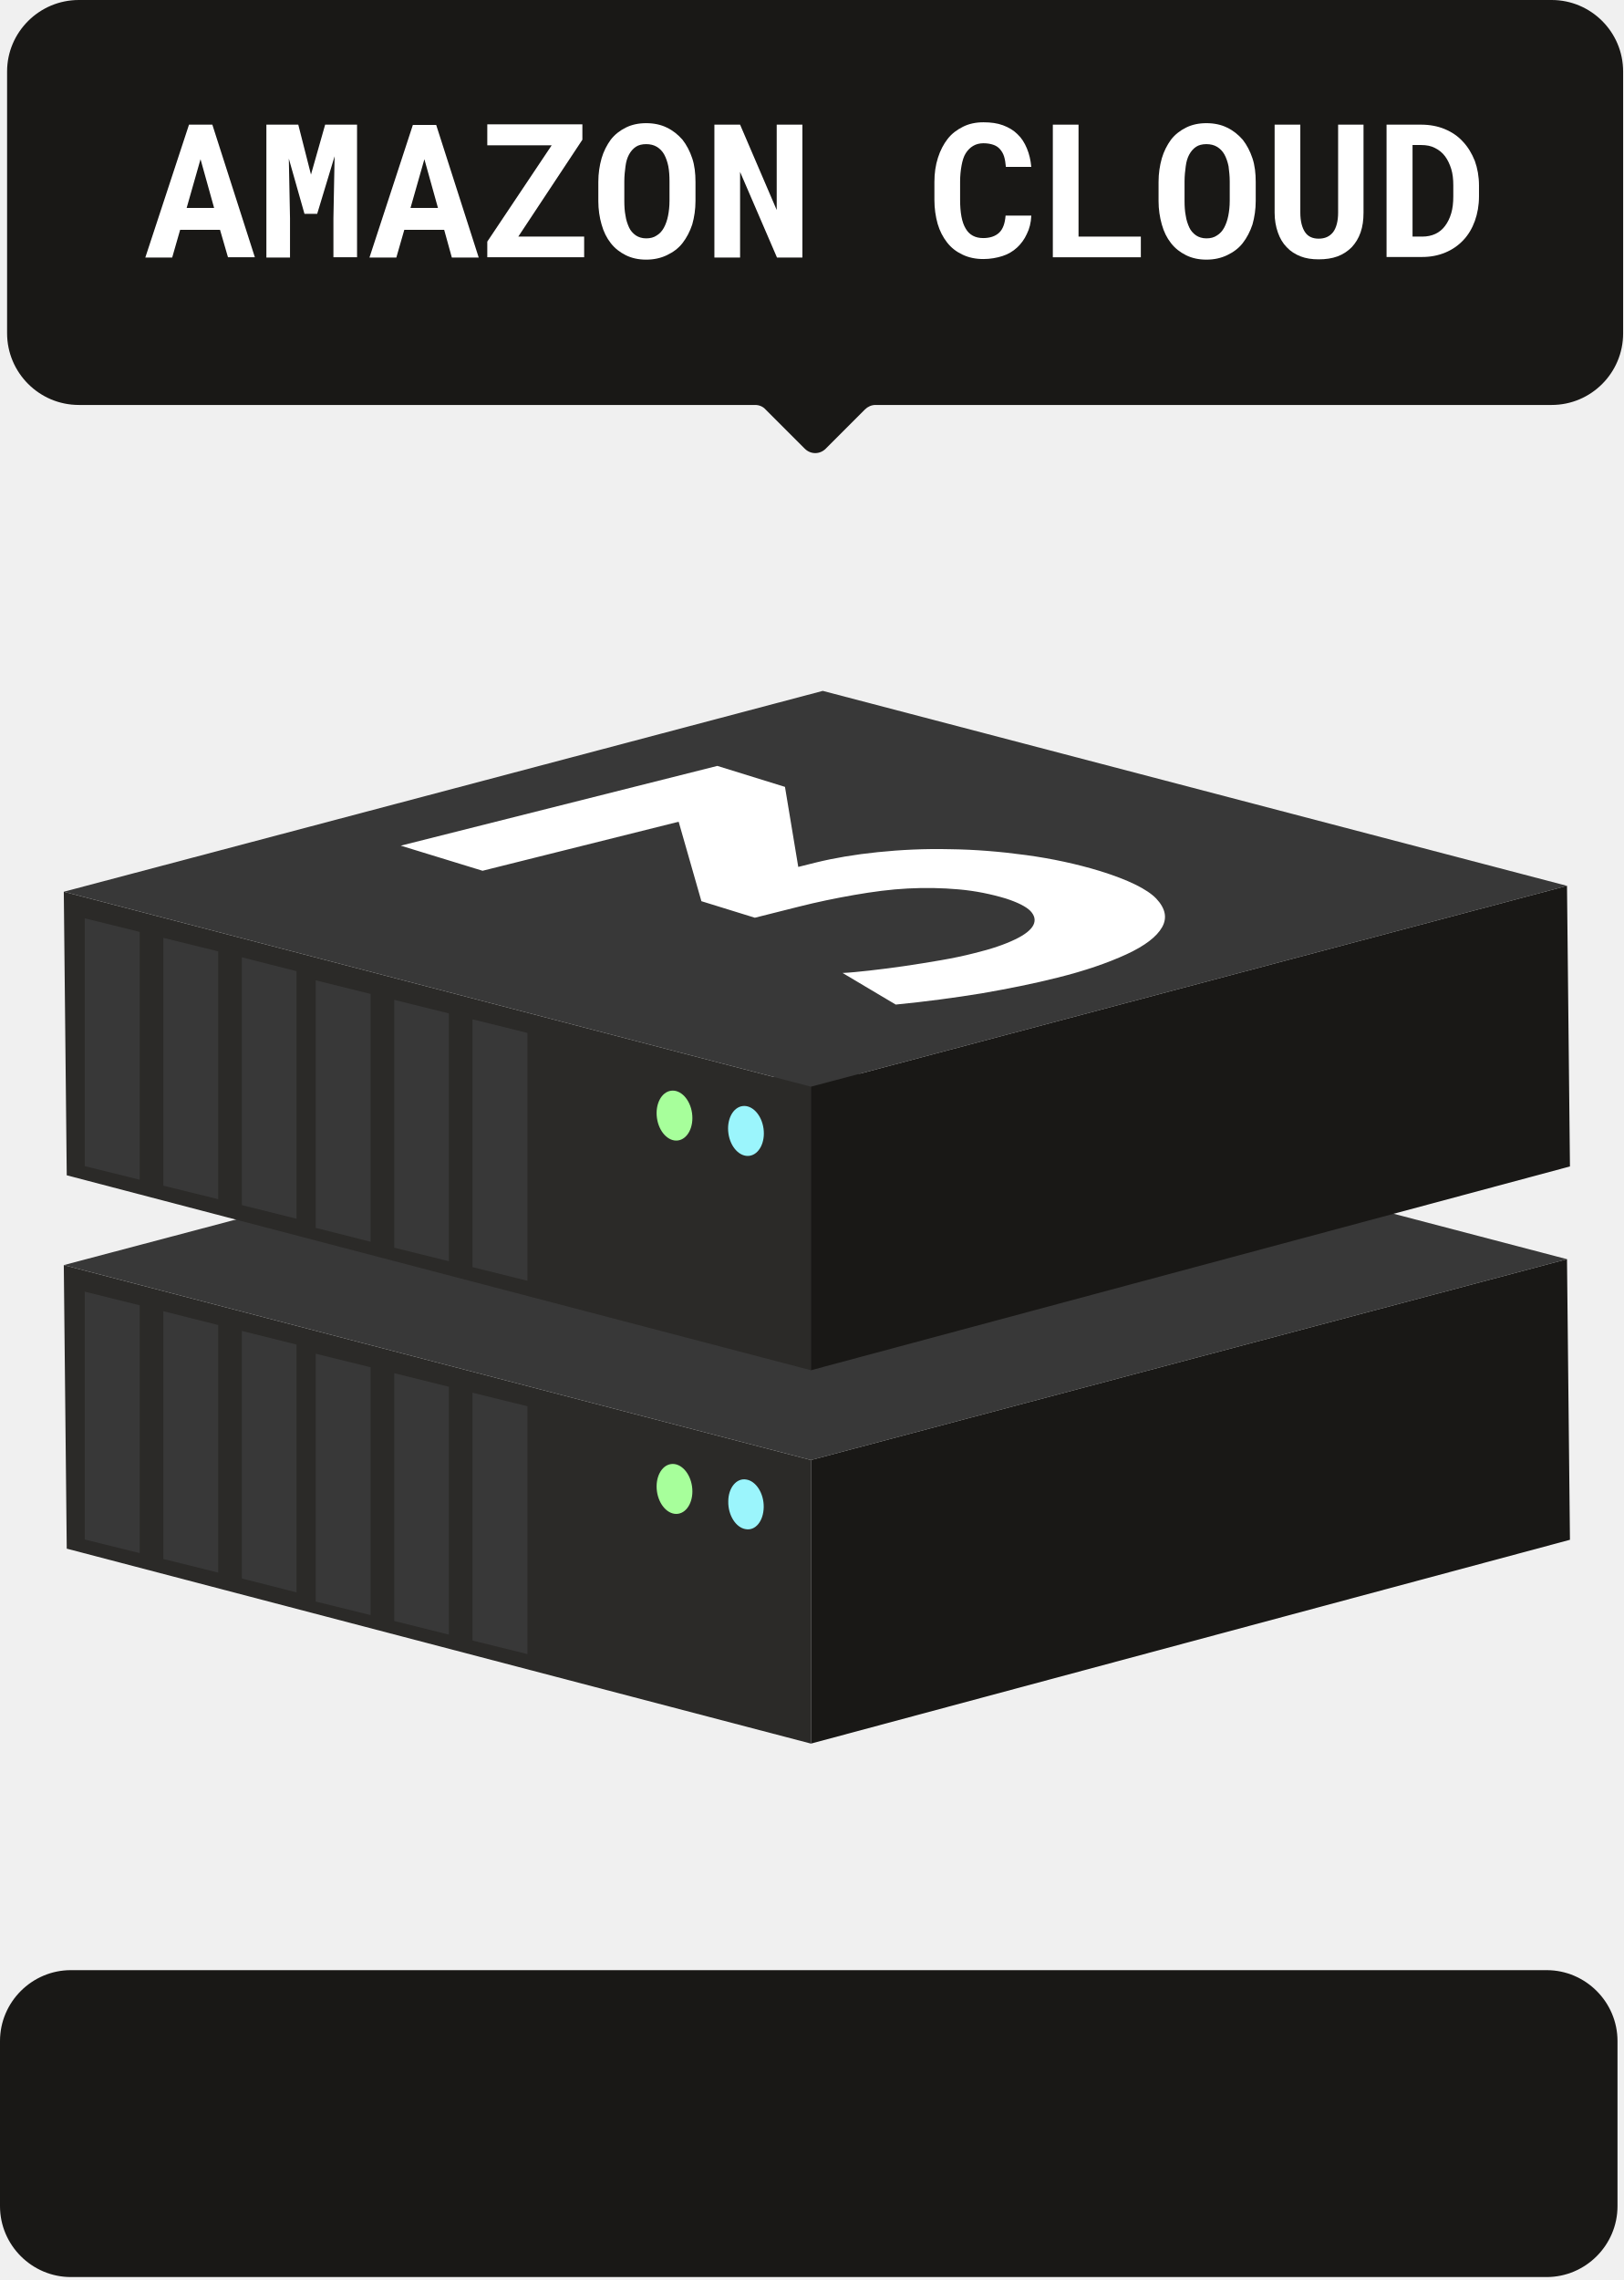
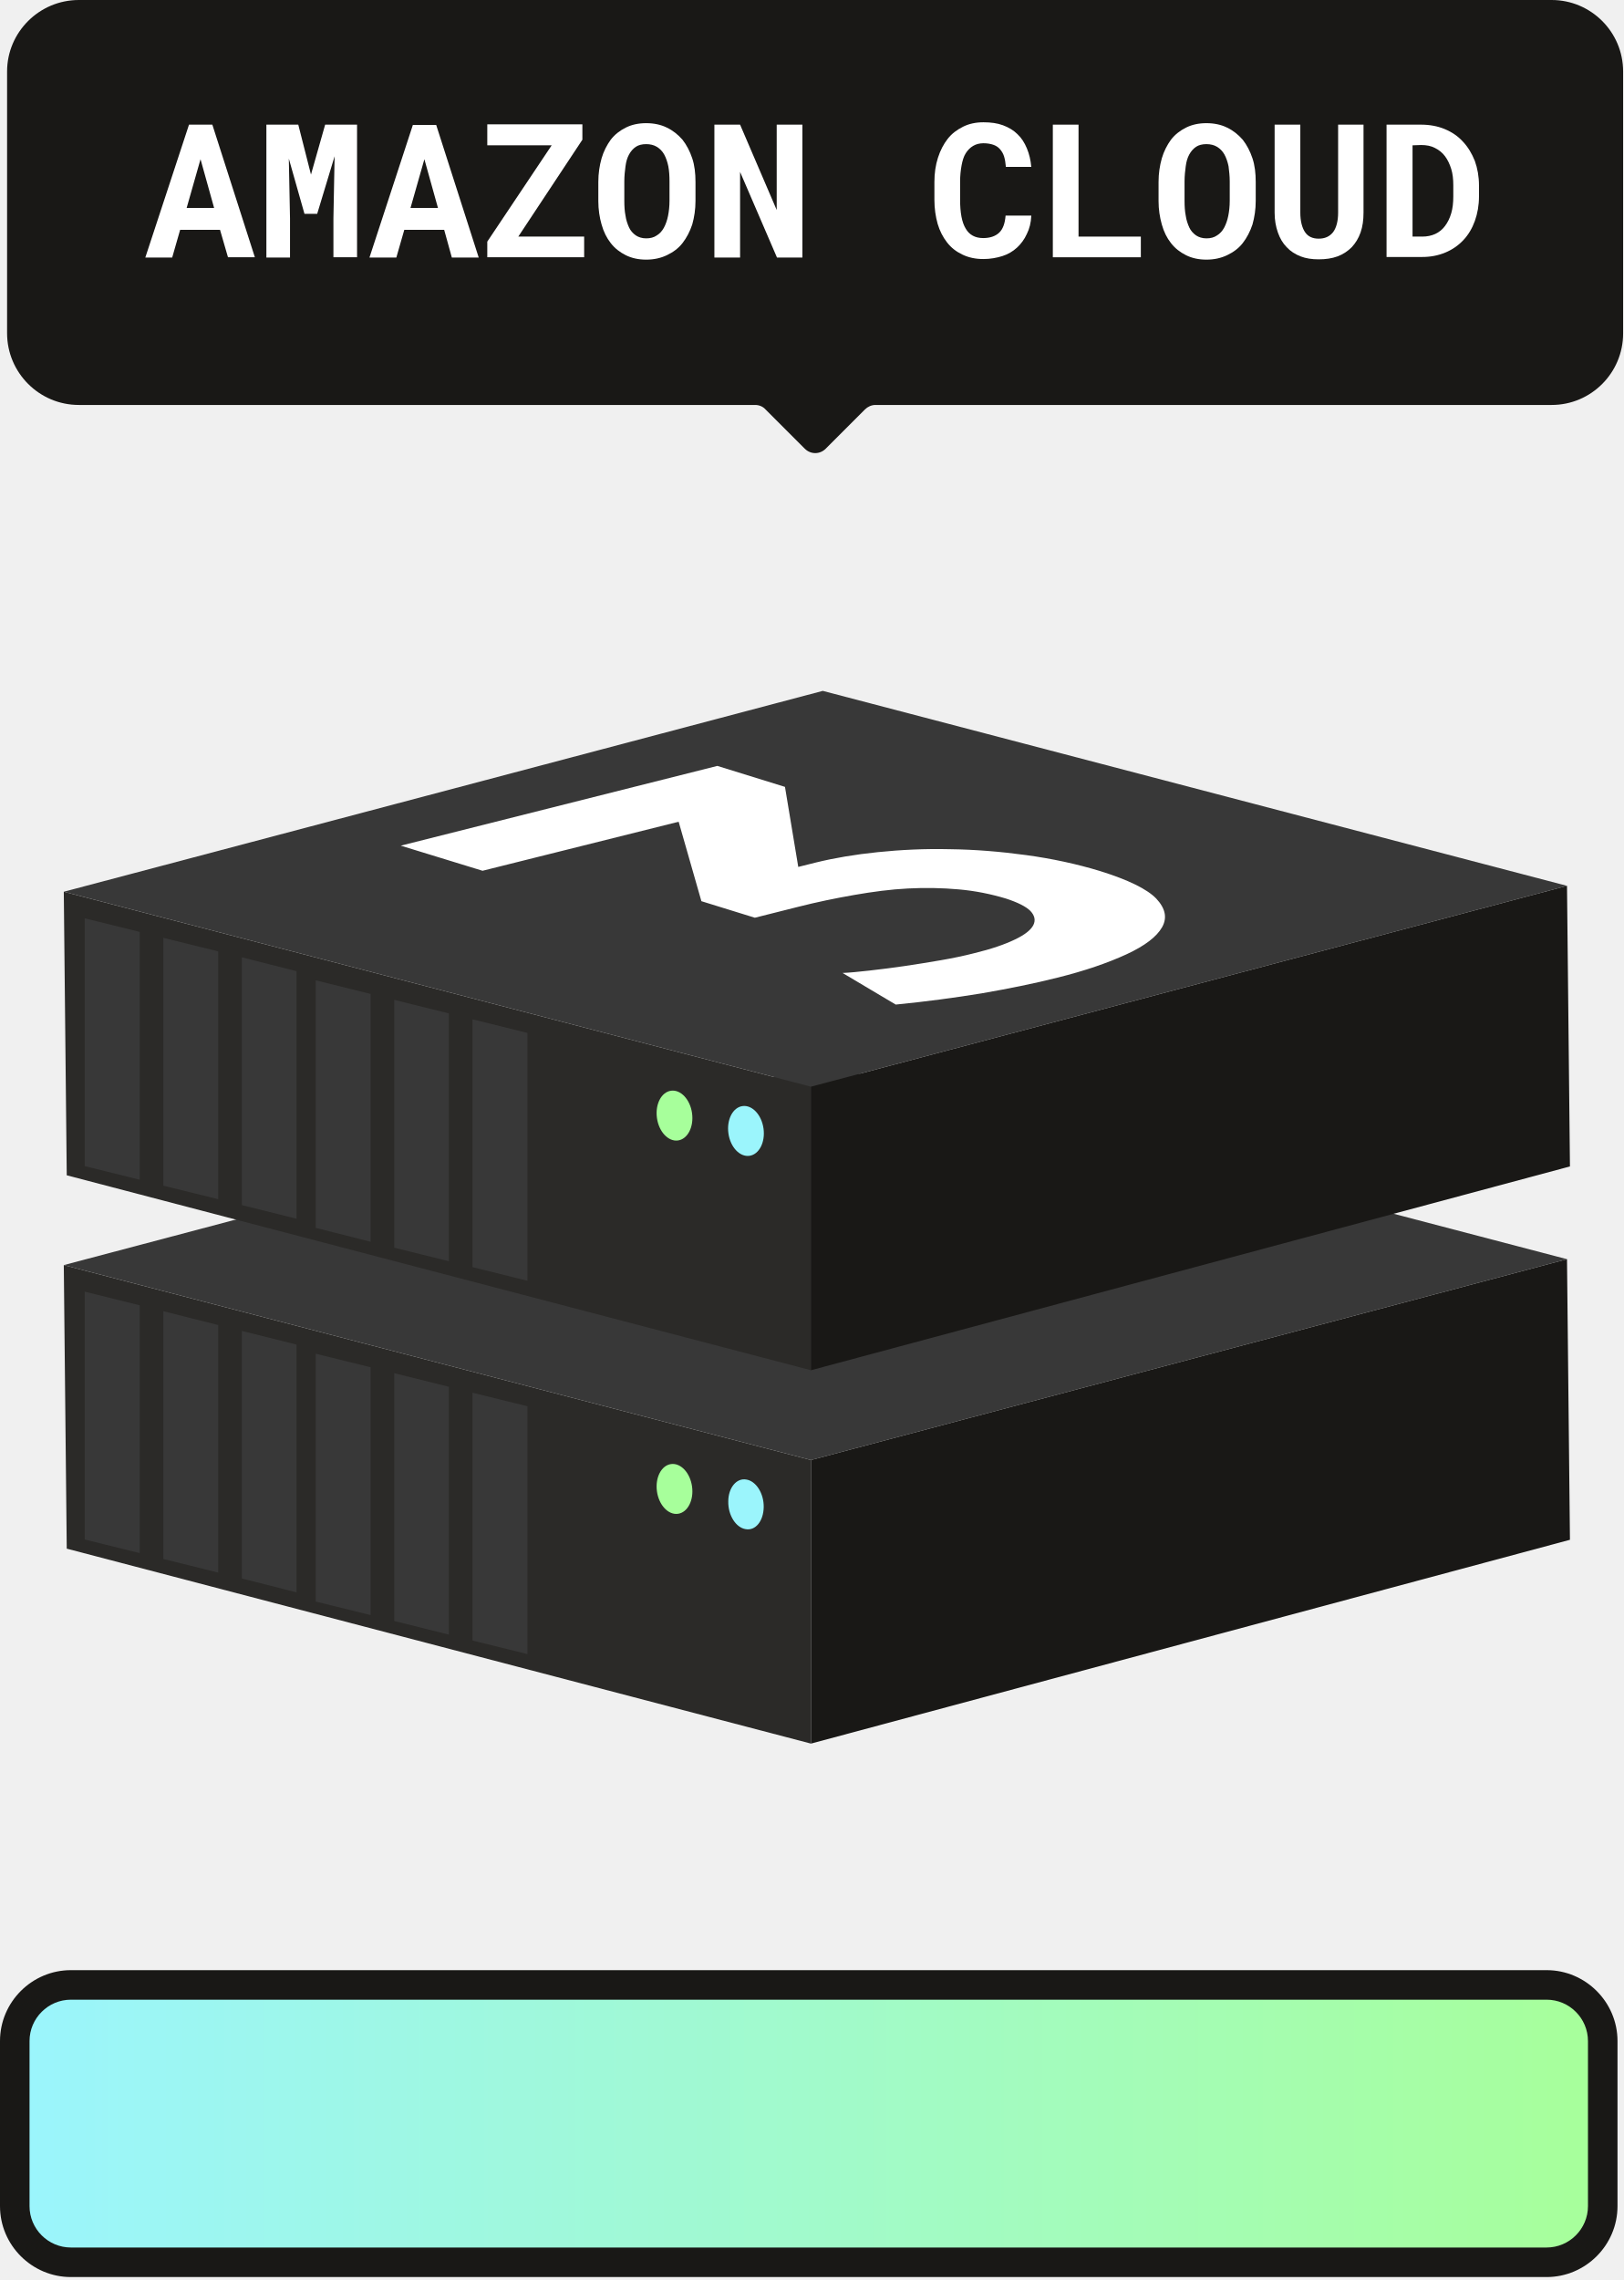
<svg xmlns="http://www.w3.org/2000/svg" version="1.1" id="Layer_1" x="0px" y="0px" viewBox="0 0 549.7 771.9" style="enable-background:new 0 0 549.7 771.9;" xml:space="preserve">
  <style type="text/css">
	.st0{fill:#383838;}
	.st1{fill:#2B2A28;}
	.st2{fill:#191816;}
	.st3{fill:#A7FF9B;}
	.st4{fill:#9BF5FC;}
	.st5{fill:#FFFFFF;}
+ 	.st6{fill:url(#SVGID_1_);}
</style>
  <polygon class="st0" points="21.6,428.3 274.6,494.3 530.6,426.3 278.6,360.3 " />
  <polygon class="st1" points="22.6,524.3 21.6,428.3 274.6,494.3 274.6,590.3 " />
  <polygon class="st2" points="531.6,521.3 530.6,426.3 274.6,494.3 274.6,590.3 " />
  <polygon class="st0" points="28.7,437.3 47.3,441.9 47.3,525.8 28.7,521.2 " />
  <polygon class="st0" points="55.3,443.9 73.9,448.6 73.9,532.4 55.3,527.8 " />
  <polygon class="st0" points="81.9,450.6 100.4,455.2 100.4,539.1 81.9,534.4 " />
  <polygon class="st0" points="106.9,458.3 125.5,462.9 125.5,546.8 106.9,542.2 " />
  <polygon class="st0" points="133.5,464.9 152,469.5 152,553.4 133.5,548.8 " />
  <polygon class="st0" points="160,471.5 178.6,476.1 178.6,560 160,555.4 " />
  <g>
    <g>
      <g>
-         <ellipse transform="matrix(0.9902 -0.1394 0.1394 0.9902 -68.0417 36.7606)" class="st3" cx="228.4" cy="504.1" rx="6" ry="8.5" />
+         <ellipse transform="matrix(0.9902 -0.1394 0.1394 0.9902 -68.0413 36.761)" class="st3" cx="228.4" cy="504.1" rx="6" ry="8.5" />
      </g>
    </g>
  </g>
  <g>
    <g>
      <g>
        <path class="st4" d="M252.5,517.7c-3.3-0.5-6-4.7-5.9-9.4c0-4.6,2.8-8,6.1-7.4c3.3,0.5,6,4.7,5.9,9.4S255.8,518.3,252.5,517.7z" />
      </g>
    </g>
  </g>
  <polygon class="st0" points="21.6,301.9 274.6,367.9 530.6,299.9 278.6,233.9 " />
  <polygon class="st1" points="22.6,397.9 21.6,301.9 274.6,367.9 274.6,463.9 " />
  <polygon class="st2" points="531.6,394.9 530.6,299.9 274.6,367.9 274.6,463.9 " />
  <g>
    <g>
      <g>
        <path class="st5" d="M242.9,259.3l22.9,7.1l4.5,27.1l6-1.5c6.1-1.5,13.1-2.7,20.9-3.5s15.9-1.2,24.4-1c8.5,0.1,17.1,0.8,25.9,2     s17.1,3,25,5.4c9.6,3,15.9,6.1,19,9.3c3.1,3.3,3.8,6.5,2,9.7s-5.8,6.3-12.1,9.2c-6.3,2.9-14.1,5.6-23.4,7.9     c-7.9,2-16.4,3.7-25.6,5.3c-9.2,1.5-18.9,2.8-29.1,3.8l-18-10.7c2.4-0.1,5.4-0.4,9-0.8s7.5-0.9,11.7-1.5s8.4-1.3,12.5-2     s7.9-1.5,11.4-2.4c5.8-1.4,10.4-3,13.7-4.6c3.4-1.6,5.5-3.3,6.3-4.9s0.5-3.2-1-4.8c-1.5-1.5-4.3-2.9-8.3-4.2     c-5-1.5-10.3-2.6-16-3.1c-5.6-0.5-11.4-0.6-17.2-0.3c-5.9,0.3-11.9,1.1-18.2,2.2c-6.3,1.1-12.6,2.4-18.9,4l-14.7,3.7l-18.1-5.6     l-7.7-26.9l-66.4,16.6l-27.7-8.5L242.9,259.3z" />
      </g>
    </g>
  </g>
  <polygon class="st0" points="28.7,310.9 47.3,315.5 47.3,399.4 28.7,394.8 " />
  <polygon class="st0" points="55.3,317.5 73.9,322.1 73.9,406 55.3,401.4 " />
  <polygon class="st0" points="81.9,324.1 100.4,328.8 100.4,412.6 81.9,408 " />
  <polygon class="st0" points="106.9,331.9 125.5,336.5 125.5,420.4 106.9,415.7 " />
  <polygon class="st0" points="133.5,338.5 152,343.1 152,427 133.5,422.4 " />
  <polygon class="st0" points="160,345.1 178.6,349.7 178.6,433.6 160,429 " />
  <g>
    <g>
      <g>
-         <ellipse transform="matrix(0.9902 -0.1394 0.1394 0.9902 -50.4215 35.5268)" class="st3" cx="228.4" cy="377.7" rx="6" ry="8.5" />
+         <ellipse transform="matrix(0.9902 -0.1394 0.1394 0.9902 -50.4212 35.5269)" class="st3" cx="228.4" cy="377.7" rx="6" ry="8.5" />
      </g>
    </g>
  </g>
  <g>
    <g>
      <g>
-         <ellipse transform="matrix(0.9902 -0.1394 0.1394 0.9902 -50.9098 38.9506)" class="st4" cx="252.6" cy="382.9" rx="6" ry="8.5" />
+         <ellipse transform="matrix(0.9902 -0.1394 0.1394 0.9902 -50.9097 38.9512)" class="st4" cx="252.6" cy="382.9" rx="6" ry="8.5" />
      </g>
    </g>
  </g>
  <path class="st2" d="M26.7,137.1h229c1.3,0,2.6,0.5,3.5,1.5l13.3,13.3c2,2,5.1,2,7.1,0l13.3-13.3c0.9-0.9,2.2-1.5,3.5-1.5h229  c13.4,0,24.2-10.9,24.2-24.2V24.2c0-13.4-10.9-24.2-24.2-24.2H26.7C13.3,0,2.4,10.9,2.4,24.2v88.6C2.4,126.2,13.3,137.1,26.7,137.1z  " />
  <path class="st2" d="M523.7,770.9H24c-13.2,0-24-10.8-24-24V691c0-13.2,10.8-24,24-24h499.7c13.2,0,24,10.8,24,24v55.9  C547.7,760.1,536.9,770.9,523.7,770.9z" />
  <g>
-     <path class="st5" d="M74.5,77.8H61l-2.7,9.4h-9.1L64,42.2h7.9l14.4,44.9h-9.1L74.5,77.8z M63.2,70.4h9.3l-4.6-16.5L63.2,70.4z" />
-     <path class="st5" d="M101,42.2l4.3,16.9l4.8-16.9h10.8v44.9h-8V73.9l0.4-21l-5.9,19.5h-4.3l-5.3-18.7l0.4,20.2v13.3h-8V42.2H101z" />
+     <path class="st5" d="M74.5,77.8H61l-2.7,9.4h-9.1l14.8-45h7.9l14.4,44.9h-9.1L74.5,77.8z M63.2,70.4h9.3l-4.6-16.5L63.2,70.4z" />
+     <path class="st5" d="M101,42.2l4.3,16.9l4.8-16.9h10.8v44.9h-8V73.9l0.4-21l-5.9,19.5h-4.3l-5.3-18.7l0.4,20.2v13.3h-8v-45H101z" />
    <path class="st5" d="M150.4,77.8h-13.5l-2.7,9.4h-9.1l14.7-44.9h7.9l14.4,44.9H153L150.4,77.8z M139,70.4h9.3l-4.6-16.5L139,70.4z" />
-     <path class="st5" d="M175.5,80.1h22.3v7h-32.8v-5.3l21.8-32.6H165v-7.1h32.2l0,5.2L175.5,80.1z" />
-     <path class="st5" d="M235.5,68c0,2.9-0.4,5.5-1.1,8c-0.8,2.4-1.9,4.5-3.3,6.3c-1.4,1.8-3.2,3.1-5.3,4.1c-2.1,1-4.4,1.5-7,1.5   c-2.6,0-4.9-0.5-6.9-1.5c-2-1-3.7-2.3-5.1-4.1c-1.4-1.8-2.4-3.8-3.1-6.3c-0.7-2.4-1.1-5.1-1.1-7.9v-6.5c0-2.9,0.4-5.5,1.1-8   c0.7-2.4,1.8-4.5,3.1-6.3c1.4-1.8,3.1-3.1,5.1-4.1c2-1,4.3-1.5,6.9-1.5c2.6,0,5,0.5,7,1.5c2.1,1,3.8,2.4,5.3,4.1   c1.4,1.8,2.5,3.9,3.3,6.3c0.8,2.4,1.1,5.1,1.1,8V68z M226.7,61.4c0-1.8-0.1-3.5-0.4-5.1c-0.3-1.5-0.8-2.9-1.4-4   c-0.6-1.1-1.5-2-2.5-2.6c-1-0.6-2.2-0.9-3.6-0.9c-1.4,0-2.6,0.3-3.5,0.9c-0.9,0.6-1.7,1.5-2.3,2.6s-1,2.4-1.2,4   c-0.2,1.5-0.4,3.2-0.4,5.1V68c0,1.8,0.1,3.5,0.4,5c0.2,1.5,0.7,2.9,1.2,4s1.3,2,2.3,2.7c0.9,0.6,2.1,1,3.5,1c1.4,0,2.6-0.3,3.6-1   c1-0.6,1.8-1.5,2.4-2.6c0.6-1.1,1.1-2.5,1.4-4c0.3-1.5,0.5-3.2,0.5-5.1V61.4z" />
-     <path class="st5" d="M271.7,87.2h-8.6l-12.5-29v29h-8.7V42.2h8.7L263,71.1l0-28.9h8.7V87.2z" />
-     <path class="st5" d="M349.2,73.1c-0.1,2.3-0.6,4.3-1.5,6.1c-0.8,1.8-2,3.4-3.3,4.6c-1.4,1.3-3.1,2.3-5,2.9s-4.1,1-6.4,1   c-2.7,0-5-0.5-7.1-1.5c-2.1-1-3.8-2.3-5.2-4.1c-1.4-1.8-2.5-3.9-3.2-6.3c-0.7-2.5-1.1-5.2-1.1-8.1v-6.1c0-3,0.4-5.7,1.2-8.2   c0.8-2.5,1.9-4.6,3.3-6.4c1.4-1.8,3.2-3.1,5.2-4.1s4.3-1.5,6.9-1.5c2.5,0,4.7,0.3,6.6,1c1.9,0.7,3.6,1.7,4.9,3   c1.4,1.3,2.4,2.9,3.2,4.8c0.8,1.9,1.3,4,1.5,6.3h-8.6c-0.1-1.3-0.3-2.5-0.6-3.5c-0.3-1-0.8-1.8-1.4-2.5s-1.4-1.2-2.3-1.5   c-0.9-0.3-2-0.5-3.3-0.5c-1.3,0-2.5,0.3-3.5,0.9c-1,0.6-1.8,1.4-2.5,2.5s-1.1,2.5-1.4,4.1c-0.3,1.6-0.5,3.5-0.5,5.5v6.1   c0,4.4,0.6,7.7,1.9,9.8c1.2,2.1,3.2,3.2,5.9,3.2c2.3,0,4.1-0.6,5.4-1.8c1.3-1.2,2-3.2,2.2-5.8H349.2z" />
-     <path class="st5" d="M365.2,80.1h21.1v7h-29.8V42.2h8.7V80.1z" />
-     <path class="st5" d="M425.2,68c0,2.9-0.4,5.5-1.1,8c-0.8,2.4-1.9,4.5-3.3,6.3c-1.4,1.8-3.2,3.1-5.3,4.1c-2.1,1-4.4,1.5-7,1.5   c-2.6,0-4.9-0.5-6.9-1.5c-2-1-3.7-2.3-5.1-4.1c-1.4-1.8-2.4-3.8-3.1-6.3s-1.1-5.1-1.1-7.9v-6.5c0-2.9,0.4-5.5,1.1-8   c0.7-2.4,1.8-4.5,3.1-6.3c1.4-1.8,3.1-3.1,5.1-4.1c2-1,4.3-1.5,6.9-1.5c2.6,0,5,0.5,7,1.5c2.1,1,3.8,2.4,5.3,4.1   c1.4,1.8,2.5,3.9,3.3,6.3c0.8,2.4,1.1,5.1,1.1,8V68z M416.4,61.4c0-1.8-0.2-3.5-0.4-5.1c-0.3-1.5-0.8-2.9-1.4-4s-1.5-2-2.5-2.6   c-1-0.6-2.2-0.9-3.6-0.9c-1.4,0-2.6,0.3-3.5,0.9c-0.9,0.6-1.7,1.5-2.3,2.6s-1,2.4-1.2,4c-0.2,1.5-0.4,3.2-0.4,5.1V68   c0,1.8,0.1,3.5,0.4,5c0.2,1.5,0.7,2.9,1.2,4s1.3,2,2.3,2.7c0.9,0.6,2.1,1,3.5,1c1.4,0,2.6-0.3,3.6-1c1-0.6,1.8-1.5,2.4-2.6   c0.6-1.1,1.1-2.5,1.4-4c0.3-1.5,0.5-3.2,0.5-5.1V61.4z" />
-     <path class="st5" d="M461.7,42.2l0,29.8c0,2.5-0.3,4.7-1,6.7s-1.7,3.6-3,5c-1.3,1.3-2.9,2.4-4.8,3.1c-1.9,0.7-4,1-6.4,1   c-2.3,0-4.3-0.3-6.1-1c-1.8-0.7-3.4-1.7-4.7-3.1c-1.3-1.3-2.3-3-3-5s-1.1-4.2-1.1-6.7l0-29.8h8.7l0,29.8c0,2.9,0.6,5.1,1.6,6.6   c1,1.5,2.6,2.2,4.6,2.2c2.1,0,3.7-0.7,4.9-2.2c1.1-1.5,1.7-3.7,1.7-6.6l0-29.8H461.7z" />
-     <path class="st5" d="M469.5,87.2V42.2h11.6c3,0,5.7,0.5,8.1,1.5c2.4,1,4.5,2.4,6.2,4.3c1.7,1.8,3,4,4,6.5c0.9,2.5,1.4,5.3,1.4,8.3   v3.7c0,3-0.5,5.8-1.4,8.3c-0.9,2.5-2.2,4.7-3.9,6.5c-1.7,1.8-3.7,3.2-6.1,4.2c-2.4,1-5,1.5-7.8,1.5H469.5z M478.3,49.2v30.9h3.3   c1.6,0,3.1-0.3,4.4-0.9s2.4-1.5,3.3-2.7s1.6-2.6,2.1-4.3c0.5-1.7,0.7-3.6,0.7-5.7v-3.8c0-2-0.2-3.9-0.7-5.5s-1.2-3.1-2.1-4.3   c-0.9-1.2-2-2.1-3.4-2.8c-1.3-0.7-2.9-1-4.7-1H478.3z" />
+     <path class="st5" d="M175.5,80.1h22.3v7H165v-5.3l21.8-32.6H165v-7.1h32.2v5.2L175.5,80.1z" />
+     <path class="st5" d="M235.5,68c0,2.9-0.4,5.5-1.1,8c-0.8,2.4-1.9,4.5-3.3,6.3c-1.4,1.8-3.2,3.1-5.3,4.1s-4.4,1.5-7,1.5   s-4.9-0.5-6.9-1.5s-3.7-2.3-5.1-4.1c-1.4-1.8-2.4-3.8-3.1-6.3c-0.7-2.4-1.1-5.1-1.1-7.9v-6.5c0-2.9,0.4-5.5,1.1-8   c0.7-2.4,1.8-4.5,3.1-6.3c1.4-1.8,3.1-3.1,5.1-4.1s4.3-1.5,6.9-1.5c2.6,0,5,0.5,7,1.5c2.1,1,3.8,2.4,5.3,4.1   c1.4,1.8,2.5,3.9,3.3,6.3c0.8,2.4,1.1,5.1,1.1,8V68z M226.7,61.4c0-1.8-0.1-3.5-0.4-5.1c-0.3-1.5-0.8-2.9-1.4-4   c-0.6-1.1-1.5-2-2.5-2.6s-2.2-0.9-3.6-0.9c-1.4,0-2.6,0.3-3.5,0.9c-0.9,0.6-1.7,1.5-2.3,2.6s-1,2.4-1.2,4c-0.2,1.5-0.4,3.2-0.4,5.1   V68c0,1.8,0.1,3.5,0.4,5c0.2,1.5,0.7,2.9,1.2,4s1.3,2,2.3,2.7c0.9,0.6,2.1,1,3.5,1s2.6-0.3,3.6-1c1-0.6,1.8-1.5,2.4-2.6   c0.6-1.1,1.1-2.5,1.4-4c0.3-1.5,0.5-3.2,0.5-5.1V61.4z" />
+     <path class="st5" d="M271.7,87.2h-8.6l-12.5-29v29h-8.7v-45h8.7L263,71.1V42.2h8.7V87.2z" />
+     <path class="st5" d="M349.2,73.1c-0.1,2.3-0.6,4.3-1.5,6.1c-0.8,1.8-2,3.4-3.3,4.6c-1.4,1.3-3.1,2.3-5,2.9s-4.1,1-6.4,1   c-2.7,0-5-0.5-7.1-1.5s-3.8-2.3-5.2-4.1c-1.4-1.8-2.5-3.9-3.2-6.3c-0.7-2.5-1.1-5.2-1.1-8.1v-6.1c0-3,0.4-5.7,1.2-8.2   c0.8-2.5,1.9-4.6,3.3-6.4c1.4-1.8,3.2-3.1,5.2-4.1s4.3-1.5,6.9-1.5c2.5,0,4.7,0.3,6.6,1s3.6,1.7,4.9,3c1.4,1.3,2.4,2.9,3.2,4.8   c0.8,1.9,1.3,4,1.5,6.3h-8.6c-0.1-1.3-0.3-2.5-0.6-3.5c-0.3-1-0.8-1.8-1.4-2.5s-1.4-1.2-2.3-1.5s-2-0.5-3.3-0.5s-2.5,0.3-3.5,0.9   c-1,0.6-1.8,1.4-2.5,2.5s-1.1,2.5-1.4,4.1s-0.5,3.5-0.5,5.5v6.1c0,4.4,0.6,7.7,1.9,9.8c1.2,2.1,3.2,3.2,5.9,3.2   c2.3,0,4.1-0.6,5.4-1.8c1.3-1.2,2-3.2,2.2-5.8h8.7V73.1z" />
+     <path class="st5" d="M365.2,80.1h21.1v7h-29.8V42.2h8.7L365.2,80.1L365.2,80.1z" />
+     <path class="st5" d="M425.2,68c0,2.9-0.4,5.5-1.1,8c-0.8,2.4-1.9,4.5-3.3,6.3s-3.2,3.1-5.3,4.1c-2.1,1-4.4,1.5-7,1.5   s-4.9-0.5-6.9-1.5s-3.7-2.3-5.1-4.1c-1.4-1.8-2.4-3.8-3.1-6.3s-1.1-5.1-1.1-7.9v-6.5c0-2.9,0.4-5.5,1.1-8c0.7-2.4,1.8-4.5,3.1-6.3   c1.4-1.8,3.1-3.1,5.1-4.1s4.3-1.5,6.9-1.5s5,0.5,7,1.5c2.1,1,3.8,2.4,5.3,4.1c1.4,1.8,2.5,3.9,3.3,6.3c0.8,2.4,1.1,5.1,1.1,8V68z    M416.4,61.4c0-1.8-0.2-3.5-0.4-5.1c-0.3-1.5-0.8-2.9-1.4-4s-1.5-2-2.5-2.6s-2.2-0.9-3.6-0.9s-2.6,0.3-3.5,0.9   c-0.9,0.6-1.7,1.5-2.3,2.6s-1,2.4-1.2,4c-0.2,1.5-0.4,3.2-0.4,5.1V68c0,1.8,0.1,3.5,0.4,5c0.2,1.5,0.7,2.9,1.2,4s1.3,2,2.3,2.7   c0.9,0.6,2.1,1,3.5,1s2.6-0.3,3.6-1c1-0.6,1.8-1.5,2.4-2.6s1.1-2.5,1.4-4s0.5-3.2,0.5-5.1V61.4z" />
+     <path class="st5" d="M461.7,42.2V72c0,2.5-0.3,4.7-1,6.7s-1.7,3.6-3,5c-1.3,1.3-2.9,2.4-4.8,3.1s-4,1-6.4,1c-2.3,0-4.3-0.3-6.1-1   c-1.8-0.7-3.4-1.7-4.7-3.1c-1.3-1.3-2.3-3-3-5s-1.1-4.2-1.1-6.7V42.2h8.7V72c0,2.9,0.6,5.1,1.6,6.6s2.6,2.2,4.6,2.2   c2.1,0,3.7-0.7,4.9-2.2c1.1-1.5,1.7-3.7,1.7-6.6V42.2H461.7z" />
+     <path class="st5" d="M469.5,87.2v-45h11.6c3,0,5.7,0.5,8.1,1.5s4.5,2.4,6.2,4.3c1.7,1.8,3,4,4,6.5c0.9,2.5,1.4,5.3,1.4,8.3v3.7   c0,3-0.5,5.8-1.4,8.3s-2.2,4.7-3.9,6.5c-1.7,1.8-3.7,3.2-6.1,4.2s-5,1.5-7.8,1.5h-12.1V87.2z M478.3,49.2v30.9h3.3   c1.6,0,3.1-0.3,4.4-0.9s2.4-1.5,3.3-2.7s1.6-2.6,2.1-4.3c0.5-1.7,0.7-3.6,0.7-5.7v-3.8c0-2-0.2-3.9-0.7-5.5s-1.2-3.1-2.1-4.3   s-2-2.1-3.4-2.8c-1.3-0.7-2.9-1-4.7-1L478.3,49.2L478.3,49.2z" />
  </g>
+   <linearGradient id="SVGID_1_" gradientUnits="userSpaceOnUse" x1="10" y1="718.95" x2="537.7" y2="718.95">
+     <stop offset="0" style="stop-color:#9BF5FC" />
+     <stop offset="1" style="stop-color:#A7FF9B" />
+   </linearGradient>
+   <path class="st6" d="M24,760.9h499.7c7.7,0,14-6.3,14-14V691c0-7.7-6.3-14-14-14H24c-7.7,0-14,6.3-14,14v55.9  C10,754.6,16.3,760.9,24,760.9z" />
</svg>
